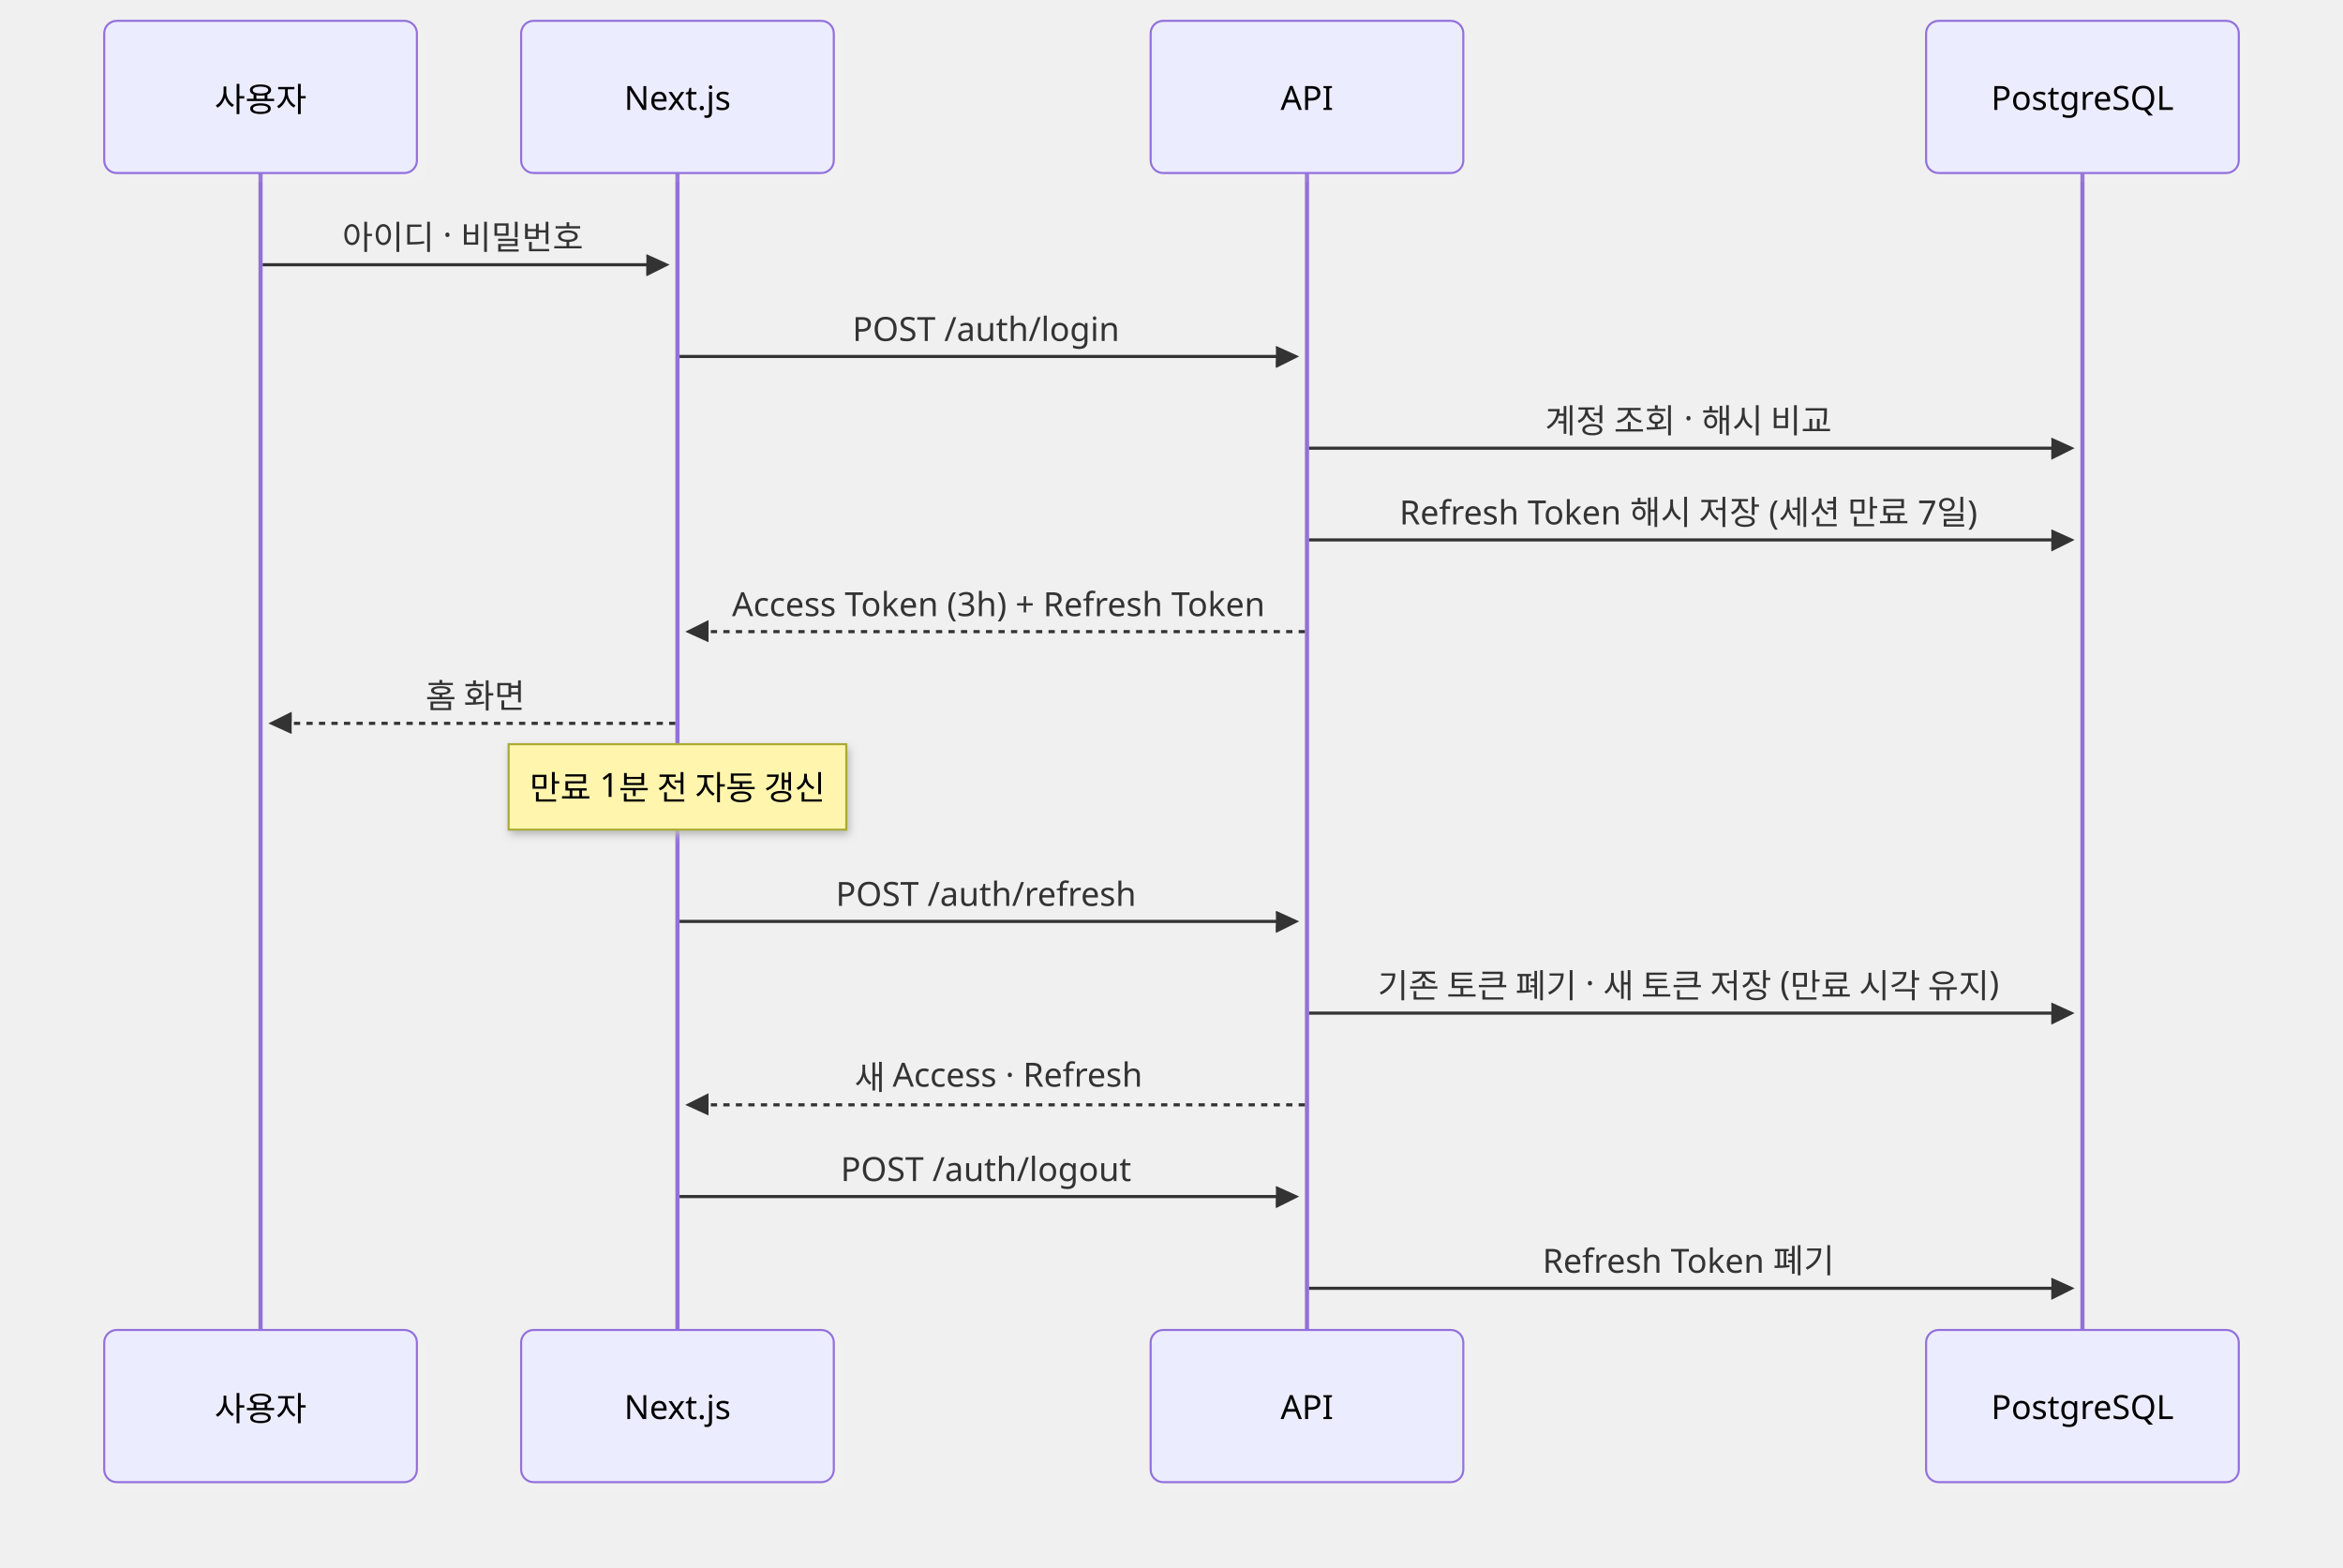
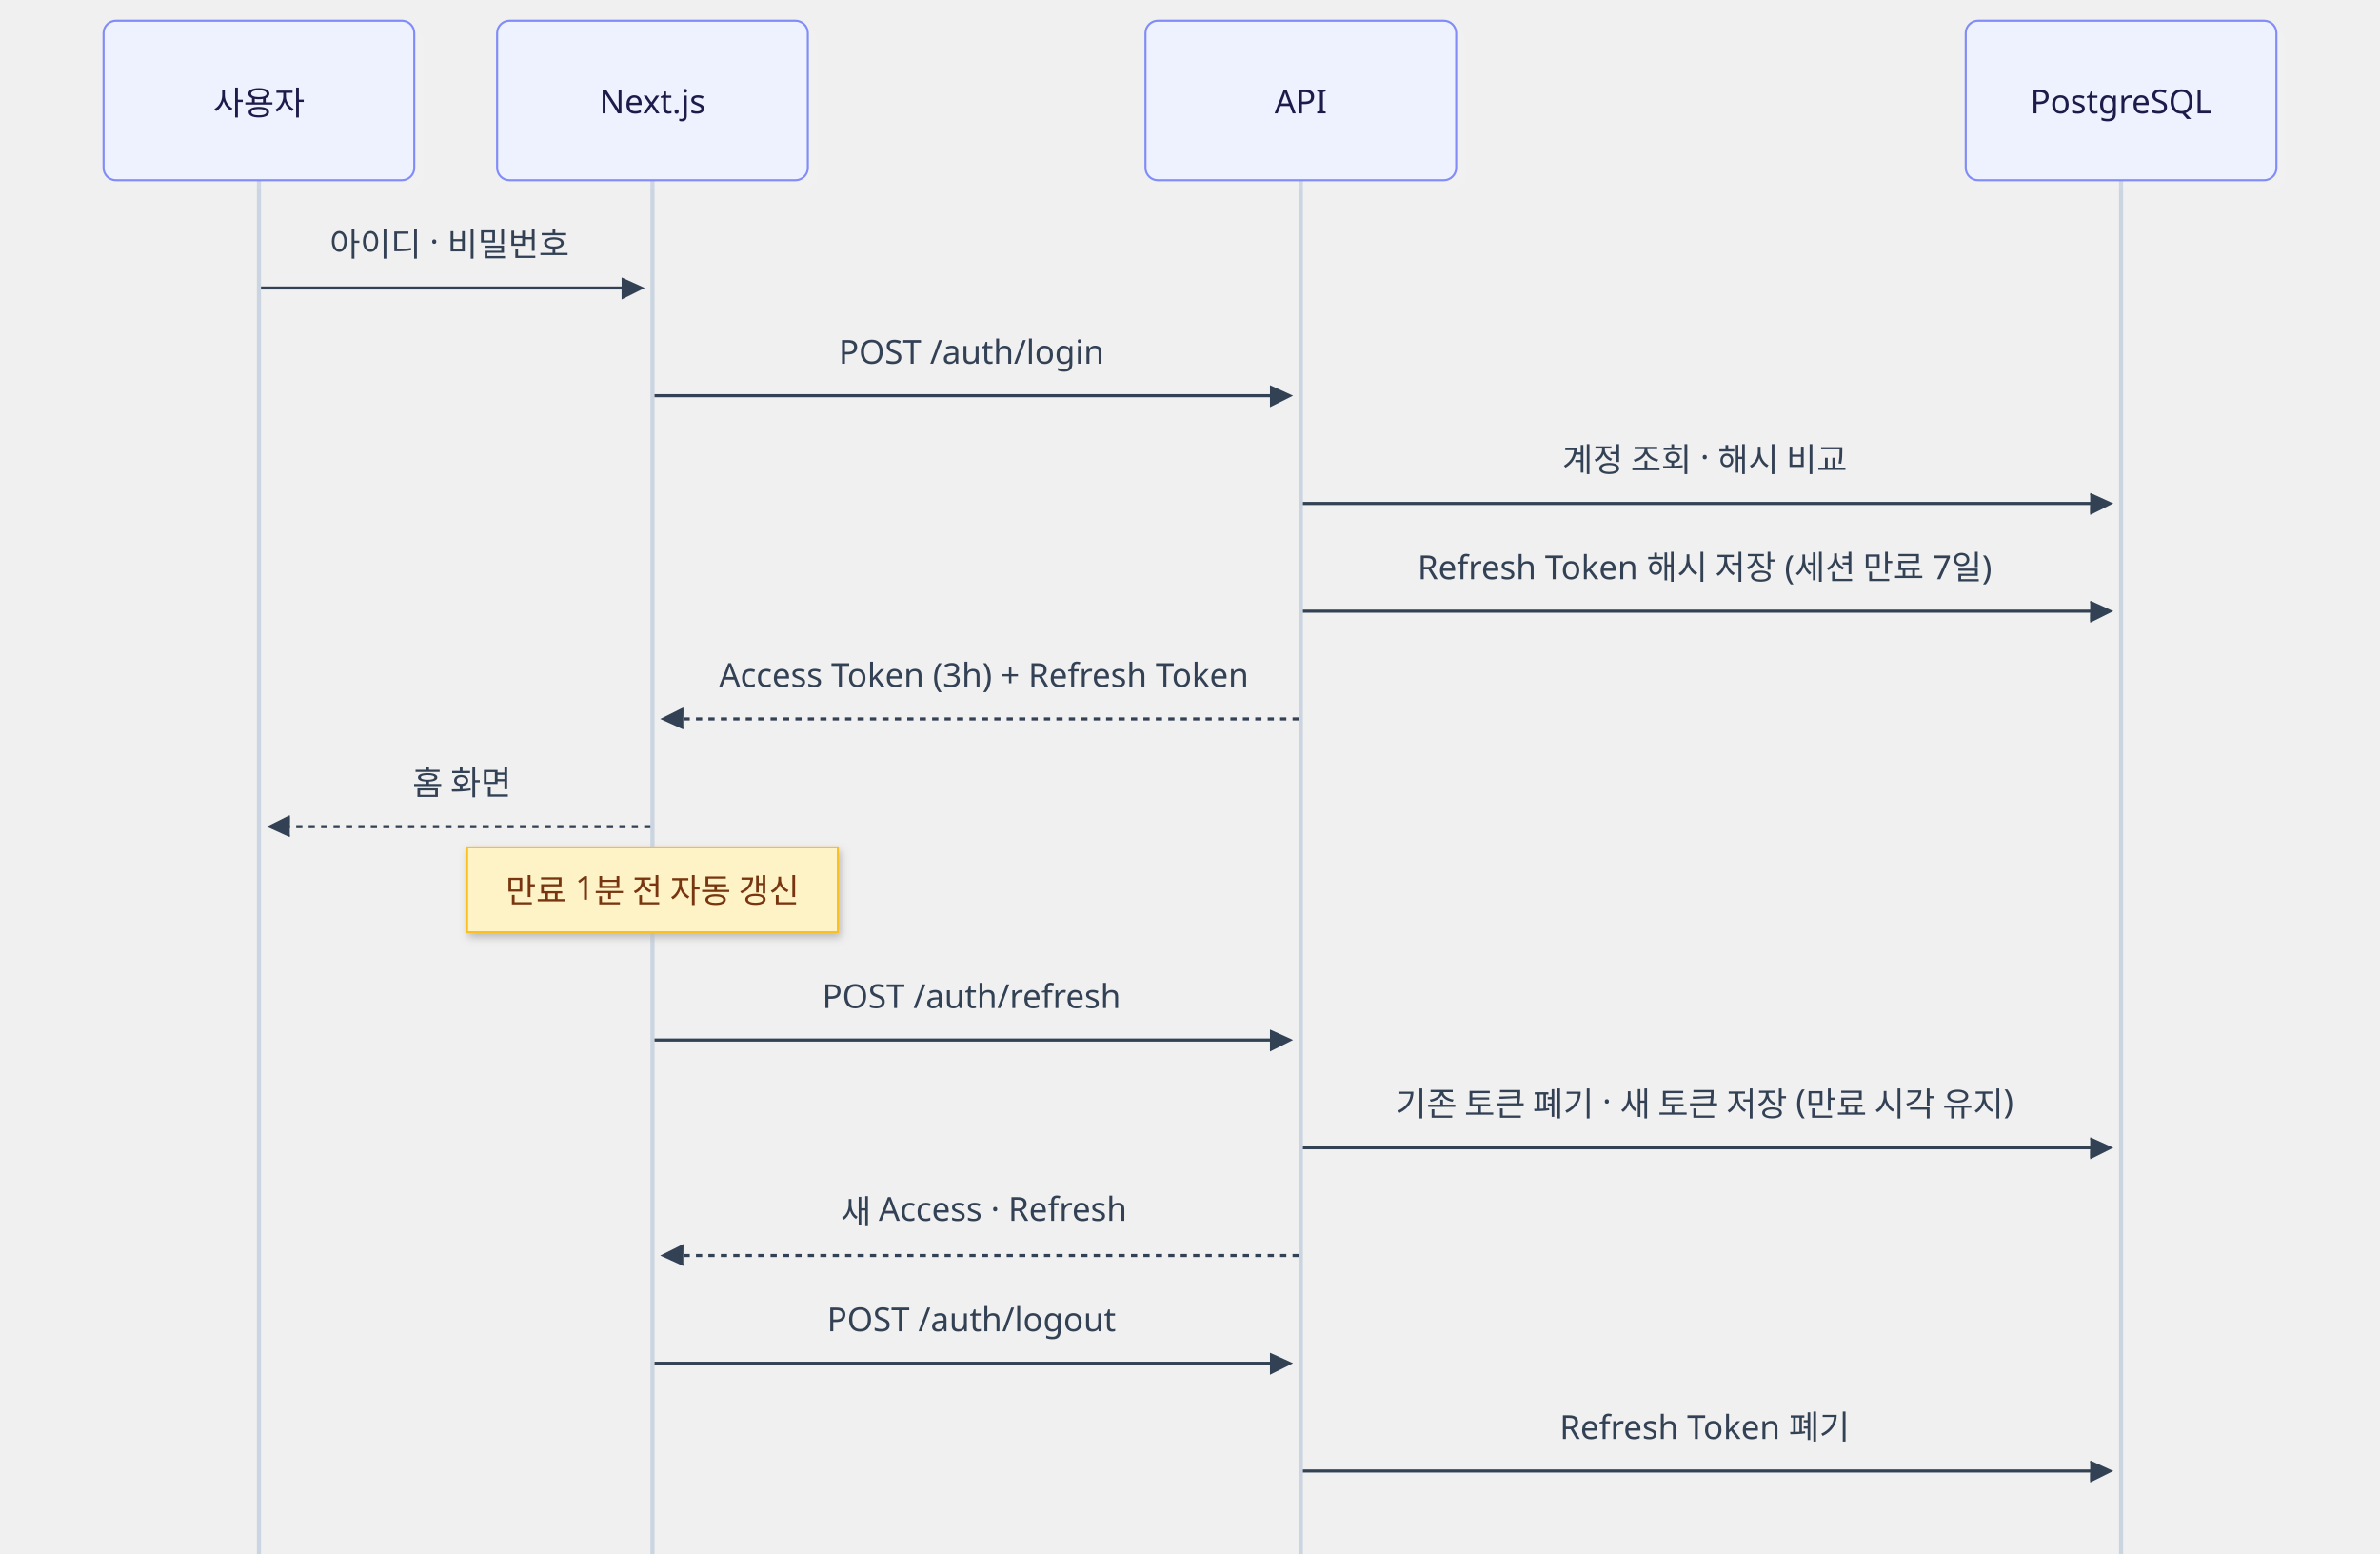
- <svg xmlns="http://www.w3.org/2000/svg" id="my-svg" width="100%" style="max-width: 1124px; background-color: white;" viewBox="-50 -10 1124 752" role="graphics-document document" aria-roledescription="sequence">
+ <svg xmlns="http://www.w3.org/2000/svg" id="my-svg" width="100%" style="max-width: 1149px; background-color: white;" viewBox="-50 -10 1149 750" role="graphics-document document" aria-roledescription="sequence">
  <g>
-     <rect x="874" y="628" fill="#eaeaea" stroke="#666" width="150" height="73" name="D" rx="6" ry="6" class="actor actor-bottom" data-look="neo" filter="url(#my-svg-drop-shadow)" />
-     <text x="949" y="664.5" dominant-baseline="central" alignment-baseline="central" class="actor actor-box" style="text-anchor: middle; font-size: 16px; font-weight: 400;">
-       <tspan x="949" dy="0">PostgreSQL</tspan>
-     </text>
-   </g>
-   <g>
-     <rect x="502" y="628" fill="#eaeaea" stroke="#666" width="150" height="73" name="A" rx="6" ry="6" class="actor actor-bottom" data-look="neo" filter="url(#my-svg-drop-shadow)" />
-     <text x="577" y="664.5" dominant-baseline="central" alignment-baseline="central" class="actor actor-box" style="text-anchor: middle; font-size: 16px; font-weight: 400;">
-       <tspan x="577" dy="0">API</tspan>
-     </text>
-   </g>
-   <g>
-     <rect x="200" y="628" fill="#eaeaea" stroke="#666" width="150" height="73" name="F" rx="6" ry="6" class="actor actor-bottom" data-look="neo" filter="url(#my-svg-drop-shadow)" />
-     <text x="275" y="664.5" dominant-baseline="central" alignment-baseline="central" class="actor actor-box" style="text-anchor: middle; font-size: 16px; font-weight: 400;">
-       <tspan x="275" dy="0">Next.js</tspan>
-     </text>
-   </g>
-   <g>
-     <rect x="0" y="628" fill="#eaeaea" stroke="#666" width="150" height="73" name="U" rx="6" ry="6" class="actor actor-bottom" data-look="neo" filter="url(#my-svg-drop-shadow)" />
-     <text x="75" y="664.5" dominant-baseline="central" alignment-baseline="central" class="actor actor-box" style="text-anchor: middle; font-size: 16px; font-weight: 400;">
-       <tspan x="75" dy="0">사용자</tspan>
-     </text>
-   </g>
-   <g>
-     <line id="actor3" x1="949" y1="73" x2="949" y2="628" class="actor-line 200" stroke-width="0.5px" stroke="#999" name="D" data-et="life-line" data-id="D" />
+     <line id="actor3" x1="974" y1="77" x2="974" y2="2000" class="actor-line 200" stroke-width="0.5px" stroke="#999" name="D" data-et="life-line" data-id="D" />
    <g id="root-3" data-look="neo" data-et="participant" data-type="participant" data-id="D">
-       <rect x="874" y="0" fill="#eaeaea" stroke="#666" width="150" height="73" name="D" rx="6" ry="6" class="actor actor-top" data-look="neo" filter="url(#my-svg-drop-shadow)" />
-       <text x="949" y="36.5" dominant-baseline="central" alignment-baseline="central" class="actor actor-box" style="text-anchor: middle; font-size: 16px; font-weight: 400;">
-         <tspan x="949" dy="0">PostgreSQL</tspan>
+       <rect x="899" y="0" fill="#eaeaea" stroke="#666" width="150" height="77" name="D" rx="6" ry="6" class="actor actor-top" data-look="neo" filter="url(#my-svg-drop-shadow)" />
+       <text x="974" y="38.5" dominant-baseline="central" alignment-baseline="central" class="actor actor-box" style="text-anchor: middle; font-size: 16px; font-weight: 400; font-family: Pretendard, &quot;Malgun Gothic&quot;, &quot;Apple SD Gothic Neo&quot;, &quot;Noto Sans KR&quot;, sans-serif;">
+         <tspan x="974" dy="0">PostgreSQL</tspan>
      </text>
    </g>
  </g>
  <g>
-     <line id="actor2" x1="577" y1="73" x2="577" y2="628" class="actor-line 200" stroke-width="0.5px" stroke="#999" name="A" data-et="life-line" data-id="A" />
+     <line id="actor2" x1="578" y1="77" x2="578" y2="2000" class="actor-line 200" stroke-width="0.5px" stroke="#999" name="A" data-et="life-line" data-id="A" />
    <g id="root-2" data-look="neo" data-et="participant" data-type="participant" data-id="A">
-       <rect x="502" y="0" fill="#eaeaea" stroke="#666" width="150" height="73" name="A" rx="6" ry="6" class="actor actor-top" data-look="neo" filter="url(#my-svg-drop-shadow)" />
-       <text x="577" y="36.5" dominant-baseline="central" alignment-baseline="central" class="actor actor-box" style="text-anchor: middle; font-size: 16px; font-weight: 400;">
-         <tspan x="577" dy="0">API</tspan>
+       <rect x="503" y="0" fill="#eaeaea" stroke="#666" width="150" height="77" name="A" rx="6" ry="6" class="actor actor-top" data-look="neo" filter="url(#my-svg-drop-shadow)" />
+       <text x="578" y="38.5" dominant-baseline="central" alignment-baseline="central" class="actor actor-box" style="text-anchor: middle; font-size: 16px; font-weight: 400; font-family: Pretendard, &quot;Malgun Gothic&quot;, &quot;Apple SD Gothic Neo&quot;, &quot;Noto Sans KR&quot;, sans-serif;">
+         <tspan x="578" dy="0">API</tspan>
      </text>
    </g>
  </g>
  <g>
-     <line id="actor1" x1="275" y1="73" x2="275" y2="628" class="actor-line 200" stroke-width="0.5px" stroke="#999" name="F" data-et="life-line" data-id="F" />
+     <line id="actor1" x1="265" y1="77" x2="265" y2="2000" class="actor-line 200" stroke-width="0.5px" stroke="#999" name="F" data-et="life-line" data-id="F" />
    <g id="root-1" data-look="neo" data-et="participant" data-type="participant" data-id="F">
-       <rect x="200" y="0" fill="#eaeaea" stroke="#666" width="150" height="73" name="F" rx="6" ry="6" class="actor actor-top" data-look="neo" filter="url(#my-svg-drop-shadow)" />
-       <text x="275" y="36.5" dominant-baseline="central" alignment-baseline="central" class="actor actor-box" style="text-anchor: middle; font-size: 16px; font-weight: 400;">
-         <tspan x="275" dy="0">Next.js</tspan>
+       <rect x="190" y="0" fill="#eaeaea" stroke="#666" width="150" height="77" name="F" rx="6" ry="6" class="actor actor-top" data-look="neo" filter="url(#my-svg-drop-shadow)" />
+       <text x="265" y="38.5" dominant-baseline="central" alignment-baseline="central" class="actor actor-box" style="text-anchor: middle; font-size: 16px; font-weight: 400; font-family: Pretendard, &quot;Malgun Gothic&quot;, &quot;Apple SD Gothic Neo&quot;, &quot;Noto Sans KR&quot;, sans-serif;">
+         <tspan x="265" dy="0">Next.js</tspan>
      </text>
    </g>
  </g>
  <g>
-     <line id="actor0" x1="75" y1="73" x2="75" y2="628" class="actor-line 200" stroke-width="0.5px" stroke="#999" name="U" data-et="life-line" data-id="U" />
+     <line id="actor0" x1="75" y1="77" x2="75" y2="2000" class="actor-line 200" stroke-width="0.5px" stroke="#999" name="U" data-et="life-line" data-id="U" />
    <g id="root-0" data-look="neo" data-et="participant" data-type="participant" data-id="U">
-       <rect x="0" y="0" fill="#eaeaea" stroke="#666" width="150" height="73" name="U" rx="6" ry="6" class="actor actor-top" data-look="neo" filter="url(#my-svg-drop-shadow)" />
-       <text x="75" y="36.5" dominant-baseline="central" alignment-baseline="central" class="actor actor-box" style="text-anchor: middle; font-size: 16px; font-weight: 400;">
+       <rect x="0" y="0" fill="#eaeaea" stroke="#666" width="150" height="77" name="U" rx="6" ry="6" class="actor actor-top" data-look="neo" filter="url(#my-svg-drop-shadow)" />
+       <text x="75" y="38.5" dominant-baseline="central" alignment-baseline="central" class="actor actor-box" style="text-anchor: middle; font-size: 16px; font-weight: 400; font-family: Pretendard, &quot;Malgun Gothic&quot;, &quot;Apple SD Gothic Neo&quot;, &quot;Noto Sans KR&quot;, sans-serif;">
        <tspan x="75" dy="0">사용자</tspan>
      </text>
    </g>
  </g>
-   <style>#my-svg{font-family:Pretendard,Malgun Gothic,Apple SD Gothic Neo,sans-serif;font-size:16px;fill:#333;}@keyframes edge-animation-frame{from{stroke-dashoffset:0;}}@keyframes dash{to{stroke-dashoffset:0;}}#my-svg .edge-animation-slow{stroke-dasharray:9,5!important;stroke-dashoffset:900;animation:dash 50s linear infinite;stroke-linecap:round;}#my-svg .edge-animation-fast{stroke-dasharray:9,5!important;stroke-dashoffset:900;animation:dash 20s linear infinite;stroke-linecap:round;}#my-svg .error-icon{fill:#552222;}#my-svg .error-text{fill:#552222;stroke:#552222;}#my-svg .edge-thickness-normal{stroke-width:1px;}#my-svg .edge-thickness-thick{stroke-width:3.5px;}#my-svg .edge-pattern-solid{stroke-dasharray:0;}#my-svg .edge-thickness-invisible{stroke-width:0;fill:none;}#my-svg .edge-pattern-dashed{stroke-dasharray:3;}#my-svg .edge-pattern-dotted{stroke-dasharray:2;}#my-svg .marker{fill:#333333;stroke:#333333;}#my-svg .marker.cross{stroke:#333333;}#my-svg svg{font-family:Pretendard,Malgun Gothic,Apple SD Gothic Neo,sans-serif;font-size:16px;}#my-svg p{margin:0;}#my-svg .actor{stroke:#9370DB;fill:#ECECFF;stroke-width:1;}#my-svg rect.actor.outer-path[data-look="neo"]{filter:drop-shadow(1px 2px 2px rgba(185, 185, 185, 1));}#my-svg rect.note[data-look="neo"]{stroke:#aaaa33;fill:#fff5ad;filter:drop-shadow(1px 2px 2px rgba(185, 185, 185, 1));}#my-svg text.actor&gt;tspan{fill:black;stroke:none;}#my-svg .actor-line{stroke:#9370DB;}#my-svg .innerArc{stroke-width:1.5;stroke-dasharray:none;}#my-svg .messageLine0{stroke-width:1.5;stroke-dasharray:none;stroke:#333;}#my-svg .messageLine1{stroke-width:1.5;stroke-dasharray:2,2;stroke:#333;}#my-svg [id$="-arrowhead"] path{fill:#333;stroke:#333;}#my-svg .sequenceNumber{fill:white;}#my-svg [id$="-sequencenumber"]{fill:#333;}#my-svg [id$="-crosshead"] path{fill:#333;stroke:#333;}#my-svg .messageText{fill:#333;stroke:none;}#my-svg .labelBox{stroke:#9370DB;fill:#ECECFF;filter:drop-shadow(1px 2px 2px rgba(185, 185, 185, 1));}#my-svg .labelText,#my-svg .labelText&gt;tspan{fill:black;stroke:none;}#my-svg .loopText,#my-svg .loopText&gt;tspan{fill:black;stroke:none;}#my-svg .sectionTitle,#my-svg .sectionTitle&gt;tspan{fill:black;stroke:none;}#my-svg .loopLine{stroke-width:2px;stroke-dasharray:2,2;stroke:#9370DB;fill:#9370DB;}#my-svg .note{stroke:#aaaa33;fill:#fff5ad;}#my-svg .noteText,#my-svg .noteText&gt;tspan{fill:black;stroke:none;}#my-svg .activation0{fill:#f4f4f4;stroke:#666;}#my-svg .activation1{fill:#f4f4f4;stroke:#666;}#my-svg .activation2{fill:#f4f4f4;stroke:#666;}#my-svg .actorPopupMenu{position:absolute;}#my-svg .actorPopupMenuPanel{position:absolute;fill:#ECECFF;box-shadow:0px 8px 16px 0px rgba(0,0,0,0.2);filter:drop-shadow(3px 5px 2px rgb(0 0 0 / 0.4));}#my-svg .actor-man circle,#my-svg line{fill:#ECECFF;stroke-width:2px;}#my-svg g rect.rect{filter:drop-shadow(1px 2px 2px rgba(185, 185, 185, 1));stroke:#9370DB;}#my-svg .node .neo-node{stroke:#9370DB;}#my-svg [data-look="neo"].node rect,#my-svg [data-look="neo"].cluster rect,#my-svg [data-look="neo"].node polygon{stroke:#9370DB;filter:drop-shadow(1px 2px 2px rgba(185, 185, 185, 1));}#my-svg [data-look="neo"].swimlane.cluster rect{filter:none;}#my-svg [data-look="neo"].node path{stroke:#9370DB;stroke-width:1px;}#my-svg [data-look="neo"].node .outer-path{filter:drop-shadow(1px 2px 2px rgba(185, 185, 185, 1));}#my-svg [data-look="neo"].node .neo-line path{stroke:#9370DB;filter:none;}#my-svg [data-look="neo"].node circle{stroke:#9370DB;filter:drop-shadow(1px 2px 2px rgba(185, 185, 185, 1));}#my-svg [data-look="neo"].node circle .state-start{fill:#000000;}#my-svg [data-look="neo"].icon-shape .icon{fill:#9370DB;filter:drop-shadow(1px 2px 2px rgba(185, 185, 185, 1));}#my-svg [data-look="neo"].icon-shape .icon-neo path{stroke:#9370DB;filter:drop-shadow(1px 2px 2px rgba(185, 185, 185, 1));}#my-svg :root{--mermaid-font-family:"trebuchet ms",verdana,arial,sans-serif;}</style>
+   <style>#my-svg{font-family:Pretendard,Malgun Gothic,Apple SD Gothic Neo,Noto Sans KR,sans-serif;font-size:14px;fill:#1e293b;}@keyframes edge-animation-frame{from{stroke-dashoffset:0;}}@keyframes dash{to{stroke-dashoffset:0;}}#my-svg .edge-animation-slow{stroke-dasharray:9,5!important;stroke-dashoffset:900;animation:dash 50s linear infinite;stroke-linecap:round;}#my-svg .edge-animation-fast{stroke-dasharray:9,5!important;stroke-dashoffset:900;animation:dash 20s linear infinite;stroke-linecap:round;}#my-svg .error-icon{fill:#f8fafc;}#my-svg .error-text{fill:#070503;stroke:#070503;}#my-svg .edge-thickness-normal{stroke-width:1px;}#my-svg .edge-thickness-thick{stroke-width:3.5px;}#my-svg .edge-pattern-solid{stroke-dasharray:0;}#my-svg .edge-thickness-invisible{stroke-width:0;fill:none;}#my-svg .edge-pattern-dashed{stroke-dasharray:3;}#my-svg .edge-pattern-dotted{stroke-dasharray:2;}#my-svg .marker{fill:#64748b;stroke:#64748b;}#my-svg .marker.cross{stroke:#64748b;}#my-svg svg{font-family:Pretendard,Malgun Gothic,Apple SD Gothic Neo,Noto Sans KR,sans-serif;font-size:14px;}#my-svg p{margin:0;}#my-svg .actor{stroke:#818cf8;fill:#eef2ff;stroke-width:1;}#my-svg rect.actor.outer-path[data-look="neo"]{filter:drop-shadow( 1px 2px 2px rgba(185,185,185,1));}#my-svg rect.note[data-look="neo"]{stroke:#fbbf24;fill:#fef3c7;filter:drop-shadow( 1px 2px 2px rgba(185,185,185,1));}#my-svg text.actor&gt;tspan{fill:#1e1b4b;stroke:none;}#my-svg .actor-line{stroke:#cbd5e1;}#my-svg .innerArc{stroke-width:1.5;stroke-dasharray:none;}#my-svg .messageLine0{stroke-width:1.5;stroke-dasharray:none;stroke:#334155;}#my-svg .messageLine1{stroke-width:1.5;stroke-dasharray:2,2;stroke:#334155;}#my-svg [id$="-arrowhead"] path{fill:#334155;stroke:#334155;}#my-svg .sequenceNumber{fill:#9b8b74;}#my-svg [id$="-sequencenumber"]{fill:#334155;}#my-svg [id$="-crosshead"] path{fill:#334155;stroke:#334155;}#my-svg .messageText{fill:#334155;stroke:none;}#my-svg .labelBox{stroke:#cbd5e1;fill:#f1f5f9;filter:drop-shadow( 1px 2px 2px rgba(185,185,185,1));}#my-svg .labelText,#my-svg .labelText&gt;tspan{fill:#1e1b4b;stroke:none;}#my-svg .loopText,#my-svg .loopText&gt;tspan{fill:#1e1b4b;stroke:none;}#my-svg .sectionTitle,#my-svg .sectionTitle&gt;tspan{fill:#1e1b4b;stroke:none;}#my-svg .loopLine{stroke-width:2px;stroke-dasharray:2,2;stroke:#cbd5e1;fill:#cbd5e1;}#my-svg .note{stroke:#fbbf24;fill:#fef3c7;}#my-svg .noteText,#my-svg .noteText&gt;tspan{fill:#78350f;stroke:none;}#my-svg .activation0{fill:#e0e7ff;stroke:#818cf8;}#my-svg .activation1{fill:#e0e7ff;stroke:#818cf8;}#my-svg .activation2{fill:#e0e7ff;stroke:#818cf8;}#my-svg .actorPopupMenu{position:absolute;}#my-svg .actorPopupMenuPanel{position:absolute;fill:#eef2ff;box-shadow:0px 8px 16px 0px rgba(0,0,0,0.2);filter:drop-shadow(3px 5px 2px rgb(0 0 0 / 0.4));}#my-svg .actor-man circle,#my-svg line{fill:#eef2ff;stroke-width:2px;}#my-svg g rect.rect{filter:drop-shadow( 1px 2px 2px rgba(185,185,185,1));stroke:#818cf8;}#my-svg .node .neo-node{stroke:#818cf8;}#my-svg [data-look="neo"].node rect,#my-svg [data-look="neo"].cluster rect,#my-svg [data-look="neo"].node polygon{stroke:#818cf8;filter:drop-shadow( 1px 2px 2px rgba(185,185,185,1));}#my-svg [data-look="neo"].swimlane.cluster rect{filter:none;}#my-svg [data-look="neo"].node path{stroke:#818cf8;stroke-width:1px;}#my-svg [data-look="neo"].node .outer-path{filter:drop-shadow( 1px 2px 2px rgba(185,185,185,1));}#my-svg [data-look="neo"].node .neo-line path{stroke:#818cf8;filter:none;}#my-svg [data-look="neo"].node circle{stroke:#818cf8;filter:drop-shadow( 1px 2px 2px rgba(185,185,185,1));}#my-svg [data-look="neo"].node circle .state-start{fill:#000000;}#my-svg [data-look="neo"].icon-shape .icon{fill:#818cf8;filter:drop-shadow( 1px 2px 2px rgba(185,185,185,1));}#my-svg [data-look="neo"].icon-shape .icon-neo path{stroke:#818cf8;filter:drop-shadow( 1px 2px 2px rgba(185,185,185,1));}#my-svg :root{--mermaid-font-family:Pretendard,Malgun Gothic,Apple SD Gothic Neo,Noto Sans KR,sans-serif;}</style>
  <g />
  <defs>
    <symbol id="my-svg-computer" width="24" height="24">
      <path transform="scale(.5)" d="M2 2v13h20v-13h-20zm18 11h-16v-9h16v9zm-10.228 6l.466-1h3.524l.467 1h-4.457zm14.228 3h-24l2-6h2.104l-1.33 4h18.45l-1.297-4h2.073l2 6zm-5-10h-14v-7h14v7z" />
    </symbol>
  </defs>
  <defs>
    <symbol id="my-svg-database" fill-rule="evenodd" clip-rule="evenodd">
      <path transform="scale(.5)" d="M12.258.001l.256.004.255.005.253.008.251.01.249.012.247.015.246.016.242.019.241.02.239.023.236.024.233.027.231.028.229.031.225.032.223.034.22.036.217.038.214.04.211.041.208.043.205.045.201.046.198.048.194.05.191.051.187.053.183.054.18.056.175.057.172.059.168.06.163.061.16.063.155.064.15.066.074.033.073.033.071.034.07.034.069.035.068.035.067.035.066.035.064.036.064.036.062.036.06.036.06.037.058.037.058.037.055.038.055.038.053.038.052.038.051.039.05.039.048.039.047.039.045.04.044.04.043.04.041.04.04.041.039.041.037.041.036.041.034.041.033.042.032.042.03.042.029.042.027.042.026.043.024.043.023.043.021.043.02.043.018.044.017.043.015.044.013.044.012.044.011.045.009.044.007.045.006.045.004.045.002.045.001.045v17l-.001.045-.002.045-.004.045-.006.045-.007.045-.009.044-.011.045-.012.044-.013.044-.015.044-.017.043-.018.044-.02.043-.021.043-.023.043-.024.043-.026.043-.027.042-.029.042-.03.042-.032.042-.033.042-.034.041-.036.041-.037.041-.039.041-.04.041-.041.04-.043.04-.044.04-.045.04-.047.039-.048.039-.05.039-.051.039-.052.038-.053.038-.055.038-.055.038-.058.037-.058.037-.06.037-.06.036-.062.036-.064.036-.064.036-.066.035-.067.035-.068.035-.069.035-.07.034-.071.034-.073.033-.074.033-.15.066-.155.064-.16.063-.163.061-.168.06-.172.059-.175.057-.18.056-.183.054-.187.053-.191.051-.194.05-.198.048-.201.046-.205.045-.208.043-.211.041-.214.04-.217.038-.22.036-.223.034-.225.032-.229.031-.231.028-.233.027-.236.024-.239.023-.241.02-.242.019-.246.016-.247.015-.249.012-.251.01-.253.008-.255.005-.256.004-.258.001-.258-.001-.256-.004-.255-.005-.253-.008-.251-.01-.249-.012-.247-.015-.245-.016-.243-.019-.241-.02-.238-.023-.236-.024-.234-.027-.231-.028-.228-.031-.226-.032-.223-.034-.22-.036-.217-.038-.214-.04-.211-.041-.208-.043-.204-.045-.201-.046-.198-.048-.195-.05-.19-.051-.187-.053-.184-.054-.179-.056-.176-.057-.172-.059-.167-.06-.164-.061-.159-.063-.155-.064-.151-.066-.074-.033-.072-.033-.072-.034-.07-.034-.069-.035-.068-.035-.067-.035-.066-.035-.064-.036-.063-.036-.062-.036-.061-.036-.06-.037-.058-.037-.057-.037-.056-.038-.055-.038-.053-.038-.052-.038-.051-.039-.049-.039-.049-.039-.046-.039-.046-.04-.044-.04-.043-.04-.041-.04-.04-.041-.039-.041-.037-.041-.036-.041-.034-.041-.033-.042-.032-.042-.03-.042-.029-.042-.027-.042-.026-.043-.024-.043-.023-.043-.021-.043-.02-.043-.018-.044-.017-.043-.015-.044-.013-.044-.012-.044-.011-.045-.009-.044-.007-.045-.006-.045-.004-.045-.002-.045-.001-.045v-17l.001-.045.002-.045.004-.045.006-.045.007-.045.009-.044.011-.045.012-.044.013-.044.015-.044.017-.043.018-.044.02-.043.021-.043.023-.043.024-.043.026-.043.027-.042.029-.042.03-.042.032-.042.033-.042.034-.041.036-.041.037-.041.039-.041.04-.041.041-.04.043-.04.044-.04.046-.04.046-.039.049-.039.049-.039.051-.039.052-.038.053-.038.055-.038.056-.038.057-.037.058-.037.06-.037.061-.036.062-.036.063-.036.064-.036.066-.035.067-.035.068-.035.069-.035.07-.034.072-.034.072-.033.074-.033.151-.066.155-.064.159-.063.164-.061.167-.06.172-.059.176-.057.179-.056.184-.054.187-.053.19-.051.195-.05.198-.048.201-.046.204-.045.208-.043.211-.041.214-.04.217-.038.22-.036.223-.034.226-.032.228-.031.231-.028.234-.027.236-.024.238-.023.241-.02.243-.019.245-.016.247-.015.249-.012.251-.01.253-.008.255-.005.256-.004.258-.001.258.001zm-9.258 20.499v.01l.001.021.003.021.004.022.005.021.006.022.007.022.009.023.01.022.011.023.012.023.013.023.015.023.016.024.017.023.018.024.019.024.021.024.022.025.023.024.024.025.052.049.056.05.061.051.066.051.07.051.075.051.079.052.084.052.088.052.092.052.097.052.102.051.105.052.11.052.114.051.119.051.123.051.127.05.131.05.135.05.139.048.144.049.147.047.152.047.155.047.16.045.163.045.167.043.171.043.176.041.178.041.183.039.187.039.19.037.194.035.197.035.202.033.204.031.209.03.212.029.216.027.219.025.222.024.226.021.23.02.233.018.236.016.24.015.243.012.246.01.249.008.253.005.256.004.259.001.26-.001.257-.004.254-.005.25-.008.247-.011.244-.012.241-.014.237-.016.233-.018.231-.021.226-.021.224-.024.22-.026.216-.027.212-.028.21-.031.205-.031.202-.034.198-.034.194-.036.191-.037.187-.039.183-.04.179-.04.175-.042.172-.043.168-.044.163-.045.16-.046.155-.046.152-.047.148-.048.143-.049.139-.049.136-.05.131-.05.126-.05.123-.051.118-.052.114-.051.11-.052.106-.052.101-.052.096-.052.092-.052.088-.053.083-.051.079-.052.074-.052.07-.051.065-.051.06-.051.056-.05.051-.05.023-.024.023-.025.021-.024.02-.024.019-.024.018-.024.017-.024.015-.023.014-.024.013-.023.012-.023.01-.023.01-.022.008-.022.006-.022.006-.022.004-.022.004-.021.001-.021.001-.021v-4.127l-.077.055-.08.053-.083.054-.085.053-.087.052-.09.052-.093.051-.095.05-.097.05-.1.049-.102.049-.105.048-.106.047-.109.047-.111.046-.114.045-.115.045-.118.044-.12.043-.122.042-.124.042-.126.041-.128.04-.13.04-.132.038-.134.038-.135.037-.138.037-.139.035-.142.035-.143.034-.144.033-.147.032-.148.031-.15.03-.151.03-.153.029-.154.027-.156.027-.158.026-.159.025-.161.024-.162.023-.163.022-.165.021-.166.02-.167.019-.169.018-.169.017-.171.016-.173.015-.173.014-.175.013-.175.012-.177.011-.178.01-.179.008-.179.008-.181.006-.182.005-.182.004-.184.003-.184.002h-.37l-.184-.002-.184-.003-.182-.004-.182-.005-.181-.006-.179-.008-.179-.008-.178-.01-.176-.011-.176-.012-.175-.013-.173-.014-.172-.015-.171-.016-.17-.017-.169-.018-.167-.019-.166-.02-.165-.021-.163-.022-.162-.023-.161-.024-.159-.025-.157-.026-.156-.027-.155-.027-.153-.029-.151-.03-.15-.03-.148-.031-.146-.032-.145-.033-.143-.034-.141-.035-.14-.035-.137-.037-.136-.037-.134-.038-.132-.038-.13-.04-.128-.04-.126-.041-.124-.042-.122-.042-.12-.044-.117-.043-.116-.045-.113-.045-.112-.046-.109-.047-.106-.047-.105-.048-.102-.049-.1-.049-.097-.05-.095-.05-.093-.052-.09-.051-.087-.052-.085-.053-.083-.054-.08-.054-.077-.054v4.127zm0-5.654v.011l.001.021.003.021.004.021.005.022.006.022.007.022.009.022.01.022.011.023.012.023.013.023.015.024.016.023.017.024.018.024.019.024.021.024.022.024.023.025.024.024.052.05.056.05.061.05.066.051.07.051.075.052.079.051.084.052.088.052.092.052.097.052.102.052.105.052.11.051.114.051.119.052.123.05.127.051.131.05.135.049.139.049.144.048.147.048.152.047.155.046.16.045.163.045.167.044.171.042.176.042.178.04.183.04.187.038.19.037.194.036.197.034.202.033.204.032.209.03.212.028.216.027.219.025.222.024.226.022.23.02.233.018.236.016.24.014.243.012.246.01.249.008.253.006.256.003.259.001.26-.001.257-.003.254-.006.25-.008.247-.01.244-.012.241-.015.237-.016.233-.018.231-.02.226-.022.224-.024.22-.025.216-.027.212-.029.21-.03.205-.032.202-.033.198-.035.194-.036.191-.037.187-.039.183-.039.179-.041.175-.042.172-.043.168-.044.163-.045.16-.045.155-.047.152-.047.148-.048.143-.048.139-.05.136-.049.131-.05.126-.051.123-.051.118-.051.114-.052.11-.052.106-.052.101-.052.096-.052.092-.052.088-.052.083-.052.079-.052.074-.051.07-.052.065-.051.06-.05.056-.051.051-.049.023-.025.023-.024.021-.025.02-.024.019-.024.018-.024.017-.024.015-.023.014-.023.013-.024.012-.022.01-.023.01-.023.008-.022.006-.022.006-.022.004-.021.004-.022.001-.021.001-.021v-4.139l-.077.054-.08.054-.083.054-.085.052-.087.053-.09.051-.093.051-.095.051-.097.05-.1.049-.102.049-.105.048-.106.047-.109.047-.111.046-.114.045-.115.044-.118.044-.12.044-.122.042-.124.042-.126.041-.128.04-.13.039-.132.039-.134.038-.135.037-.138.036-.139.036-.142.035-.143.033-.144.033-.147.033-.148.031-.15.03-.151.03-.153.028-.154.028-.156.027-.158.026-.159.025-.161.024-.162.023-.163.022-.165.021-.166.02-.167.019-.169.018-.169.017-.171.016-.173.015-.173.014-.175.013-.175.012-.177.011-.178.009-.179.009-.179.007-.181.007-.182.005-.182.004-.184.003-.184.002h-.37l-.184-.002-.184-.003-.182-.004-.182-.005-.181-.007-.179-.007-.179-.009-.178-.009-.176-.011-.176-.012-.175-.013-.173-.014-.172-.015-.171-.016-.17-.017-.169-.018-.167-.019-.166-.02-.165-.021-.163-.022-.162-.023-.161-.024-.159-.025-.157-.026-.156-.027-.155-.028-.153-.028-.151-.03-.15-.03-.148-.031-.146-.033-.145-.033-.143-.033-.141-.035-.14-.036-.137-.036-.136-.037-.134-.038-.132-.039-.13-.039-.128-.04-.126-.041-.124-.042-.122-.043-.12-.043-.117-.044-.116-.044-.113-.046-.112-.046-.109-.046-.106-.047-.105-.048-.102-.049-.1-.049-.097-.05-.095-.051-.093-.051-.09-.051-.087-.053-.085-.052-.083-.054-.08-.054-.077-.054v4.139zm0-5.666v.011l.001.02.003.022.004.021.005.022.006.021.007.022.009.023.01.022.011.023.012.023.013.023.015.023.016.024.017.024.018.023.019.024.021.025.022.024.023.024.024.025.052.05.056.05.061.05.066.051.07.051.075.052.079.051.084.052.088.052.092.052.097.052.102.052.105.051.11.052.114.051.119.051.123.051.127.05.131.05.135.05.139.049.144.048.147.048.152.047.155.046.16.045.163.045.167.043.171.043.176.042.178.04.183.04.187.038.19.037.194.036.197.034.202.033.204.032.209.03.212.028.216.027.219.025.222.024.226.021.23.02.233.018.236.017.24.014.243.012.246.01.249.008.253.006.256.003.259.001.26-.001.257-.003.254-.006.25-.008.247-.01.244-.013.241-.014.237-.016.233-.018.231-.02.226-.022.224-.024.22-.025.216-.027.212-.029.21-.03.205-.032.202-.033.198-.035.194-.036.191-.037.187-.039.183-.039.179-.041.175-.042.172-.043.168-.044.163-.045.16-.045.155-.047.152-.047.148-.048.143-.049.139-.049.136-.049.131-.051.126-.05.123-.051.118-.052.114-.051.11-.052.106-.052.101-.052.096-.052.092-.052.088-.052.083-.052.079-.052.074-.052.07-.051.065-.051.06-.051.056-.05.051-.049.023-.025.023-.025.021-.024.02-.024.019-.024.018-.024.017-.024.015-.023.014-.024.013-.023.012-.023.01-.022.01-.023.008-.022.006-.022.006-.022.004-.022.004-.021.001-.021.001-.021v-4.153l-.077.054-.08.054-.083.053-.085.053-.087.053-.09.051-.093.051-.095.051-.097.05-.1.049-.102.048-.105.048-.106.048-.109.046-.111.046-.114.046-.115.044-.118.044-.12.043-.122.043-.124.042-.126.041-.128.04-.13.039-.132.039-.134.038-.135.037-.138.036-.139.036-.142.034-.143.034-.144.033-.147.032-.148.032-.15.03-.151.03-.153.028-.154.028-.156.027-.158.026-.159.024-.161.024-.162.023-.163.023-.165.021-.166.02-.167.019-.169.018-.169.017-.171.016-.173.015-.173.014-.175.013-.175.012-.177.01-.178.01-.179.009-.179.007-.181.006-.182.006-.182.004-.184.003-.184.001-.185.001-.185-.001-.184-.001-.184-.003-.182-.004-.182-.006-.181-.006-.179-.007-.179-.009-.178-.01-.176-.01-.176-.012-.175-.013-.173-.014-.172-.015-.171-.016-.17-.017-.169-.018-.167-.019-.166-.02-.165-.021-.163-.023-.162-.023-.161-.024-.159-.024-.157-.026-.156-.027-.155-.028-.153-.028-.151-.03-.15-.03-.148-.032-.146-.032-.145-.033-.143-.034-.141-.034-.14-.036-.137-.036-.136-.037-.134-.038-.132-.039-.13-.039-.128-.041-.126-.041-.124-.041-.122-.043-.12-.043-.117-.044-.116-.044-.113-.046-.112-.046-.109-.046-.106-.048-.105-.048-.102-.048-.1-.05-.097-.049-.095-.051-.093-.051-.09-.052-.087-.052-.085-.053-.083-.053-.08-.054-.077-.054v4.153zm8.74-8.179l-.257.004-.254.005-.25.008-.247.011-.244.012-.241.014-.237.016-.233.018-.231.021-.226.022-.224.023-.22.026-.216.027-.212.028-.21.031-.205.032-.202.033-.198.034-.194.036-.191.038-.187.038-.183.04-.179.041-.175.042-.172.043-.168.043-.163.045-.16.046-.155.046-.152.048-.148.048-.143.048-.139.049-.136.05-.131.05-.126.051-.123.051-.118.051-.114.052-.11.052-.106.052-.101.052-.096.052-.092.052-.088.052-.083.052-.079.052-.074.051-.07.052-.065.051-.06.05-.056.05-.051.05-.023.025-.023.024-.021.024-.02.025-.019.024-.018.024-.017.023-.015.024-.014.023-.013.023-.012.023-.01.023-.01.022-.008.022-.006.023-.006.021-.004.022-.004.021-.001.021-.001.021.001.021.001.021.004.021.004.022.006.021.006.023.008.022.01.022.01.023.012.023.013.023.014.023.015.024.017.023.018.024.019.024.02.025.021.024.023.024.023.025.051.05.056.05.06.05.065.051.07.052.074.051.079.052.083.052.088.052.092.052.096.052.101.052.106.052.11.052.114.052.118.051.123.051.126.051.131.05.136.05.139.049.143.048.148.048.152.048.155.046.16.046.163.045.168.043.172.043.175.042.179.041.183.04.187.038.191.038.194.036.198.034.202.033.205.032.21.031.212.028.216.027.22.026.224.023.226.022.231.021.233.018.237.016.241.014.244.012.247.011.25.008.254.005.257.004.26.001.26-.001.257-.004.254-.005.25-.008.247-.011.244-.012.241-.014.237-.016.233-.018.231-.021.226-.022.224-.023.22-.026.216-.027.212-.028.21-.031.205-.032.202-.033.198-.034.194-.036.191-.038.187-.038.183-.04.179-.041.175-.042.172-.043.168-.043.163-.045.16-.046.155-.046.152-.048.148-.048.143-.048.139-.049.136-.05.131-.05.126-.051.123-.051.118-.051.114-.052.11-.052.106-.052.101-.052.096-.052.092-.052.088-.052.083-.052.079-.052.074-.051.07-.052.065-.051.06-.05.056-.05.051-.05.023-.025.023-.024.021-.024.02-.025.019-.024.018-.024.017-.023.015-.024.014-.023.013-.023.012-.023.01-.023.01-.022.008-.022.006-.023.006-.021.004-.022.004-.021.001-.021.001-.021-.001-.021-.001-.021-.004-.021-.004-.022-.006-.021-.006-.023-.008-.022-.01-.022-.01-.023-.012-.023-.013-.023-.014-.023-.015-.024-.017-.023-.018-.024-.019-.024-.02-.025-.021-.024-.023-.024-.023-.025-.051-.05-.056-.05-.06-.05-.065-.051-.07-.052-.074-.051-.079-.052-.083-.052-.088-.052-.092-.052-.096-.052-.101-.052-.106-.052-.11-.052-.114-.052-.118-.051-.123-.051-.126-.051-.131-.05-.136-.05-.139-.049-.143-.048-.148-.048-.152-.048-.155-.046-.16-.046-.163-.045-.168-.043-.172-.043-.175-.042-.179-.041-.183-.04-.187-.038-.191-.038-.194-.036-.198-.034-.202-.033-.205-.032-.21-.031-.212-.028-.216-.027-.22-.026-.224-.023-.226-.022-.231-.021-.233-.018-.237-.016-.241-.014-.244-.012-.247-.011-.25-.008-.254-.005-.257-.004-.26-.001-.26.001z" />
    </symbol>
  </defs>
  <defs>
    <symbol id="my-svg-clock" width="24" height="24">
      <path transform="scale(.5)" d="M12 2c5.514 0 10 4.486 10 10s-4.486 10-10 10-10-4.486-10-10 4.486-10 10-10zm0-2c-6.627 0-12 5.373-12 12s5.373 12 12 12 12-5.373 12-12-5.373-12-12-12zm5.848 12.459c.202.038.202.333.001.372-1.907.361-6.045 1.111-6.547 1.111-.719 0-1.301-.582-1.301-1.301 0-.512.77-5.447 1.125-7.445.034-.192.312-.181.343.014l.985 6.238 5.394 1.011z" />
    </symbol>
  </defs>
  <defs>
    <marker id="my-svg-arrowhead" refX="7.9" refY="5" markerUnits="userSpaceOnUse" markerWidth="12" markerHeight="12" orient="auto-start-reverse">
      <path d="M -1 0 L 10 5 L 0 10 z" />
    </marker>
  </defs>
  <defs>
    <marker id="my-svg-crosshead" markerWidth="15" markerHeight="8" orient="auto" refX="4" refY="4.5">
      <path fill="none" stroke="#000000" stroke-width="1pt" d="M 1,2 L 6,7 M 6,2 L 1,7" style="stroke-dasharray: 0, 0;" />
    </marker>
  </defs>
  <defs>
    <marker id="my-svg-filled-head" refX="15.5" refY="7" markerWidth="20" markerHeight="28" orient="auto">
      <path d="M 18,7 L9,13 L14,7 L9,1 Z" />
    </marker>
  </defs>
  <defs>
    <marker id="my-svg-sequencenumber" refX="15" refY="15" markerWidth="60" markerHeight="40" orient="auto">
      <circle cx="15" cy="15" r="6" />
    </marker>
  </defs>
  <defs>
    <marker id="my-svg-solidTopArrowHead" refX="7.9" refY="7.25" markerUnits="userSpaceOnUse" markerWidth="12" markerHeight="12" orient="auto-start-reverse">
      <path d="M 0 0 L 10 8 L 0 8 z" />
    </marker>
  </defs>
  <defs>
    <marker id="my-svg-solidBottomArrowHead" refX="7.9" refY="0.75" markerUnits="userSpaceOnUse" markerWidth="12" markerHeight="12" orient="auto-start-reverse">
      <path d="M 0 0 L 10 0 L 0 8 z" />
    </marker>
  </defs>
  <defs>
    <marker id="my-svg-stickTopArrowHead" refX="7.5" refY="7" markerUnits="userSpaceOnUse" markerWidth="12" markerHeight="12" orient="auto-start-reverse">
      <path d="M 0 0 L 7 7" stroke="black" stroke-width="1.5" fill="none" />
    </marker>
  </defs>
  <defs>
    <marker id="my-svg-stickBottomArrowHead" refX="7.5" refY="0" markerUnits="userSpaceOnUse" markerWidth="12" markerHeight="12" orient="auto-start-reverse">
      <path d="M 0 7 L 7 0" stroke="black" stroke-width="1.5" fill="none" />
    </marker>
  </defs>
  <defs>
    <filter id="my-svg-drop-shadow" height="130%" width="130%">
      <feDropShadow dx="4" dy="4" stdDeviation="0" flood-opacity="0.06" flood-color="#FFFFFF" />
    </filter>
  </defs>
  <g data-et="note" data-id="i6">
-     <rect x="194" y="347" fill="#EDF2AE" stroke="#666" width="162" height="41" class="note" data-look="neo" />
-     <text x="275" y="352" text-anchor="middle" dominant-baseline="middle" alignment-baseline="middle" class="noteText" dy="1em" style="font-size: 16px; font-weight: 400;">
-       <tspan x="275">만료 1분 전 자동 갱신</tspan>
+     <rect x="175.5" y="399" fill="#EDF2AE" stroke="#666" width="179" height="41" class="note" data-look="neo" />
+     <text x="265" y="404" text-anchor="middle" dominant-baseline="middle" alignment-baseline="middle" class="noteText" dy="1em" style="font-family: Pretendard, &quot;Malgun Gothic&quot;, &quot;Apple SD Gothic Neo&quot;, &quot;Noto Sans KR&quot;, sans-serif; font-size: 16px; font-weight: 400;">
+       <tspan x="265">만료 1분 전 자동 갱신</tspan>
    </text>
  </g>
-   <text x="172" y="88" text-anchor="middle" dominant-baseline="middle" alignment-baseline="middle" class="messageText" dy="1em" style="font-size: 16px; font-weight: 400;">아이디 · 비밀번호</text>
-   <line x1="76" y1="117" x2="268" y2="117" class="messageLine0" data-et="message" data-id="i0" data-from="U" data-to="F" stroke-width="2" stroke="none" marker-end="url(#my-svg-arrowhead)" style="fill: none;" />
-   <text x="423" y="132" text-anchor="middle" dominant-baseline="middle" alignment-baseline="middle" class="messageText" dy="1em" style="font-size: 16px; font-weight: 400;">POST /auth/login</text>
-   <line x1="276" y1="161" x2="570" y2="161" class="messageLine0" data-et="message" data-id="i1" data-from="F" data-to="A" stroke-width="2" stroke="none" marker-end="url(#my-svg-arrowhead)" style="fill: none;" />
-   <text x="760" y="176" text-anchor="middle" dominant-baseline="middle" alignment-baseline="middle" class="messageText" dy="1em" style="font-size: 16px; font-weight: 400;">계정 조회 · 해시 비교</text>
-   <line x1="578" y1="205" x2="942" y2="205" class="messageLine0" data-et="message" data-id="i2" data-from="A" data-to="D" stroke-width="2" stroke="none" marker-end="url(#my-svg-arrowhead)" style="fill: none;" />
-   <text x="760" y="220" text-anchor="middle" dominant-baseline="middle" alignment-baseline="middle" class="messageText" dy="1em" style="font-size: 16px; font-weight: 400;">Refresh Token 해시 저장 (세션 만료 7일)</text>
-   <line x1="578" y1="249" x2="942" y2="249" class="messageLine0" data-et="message" data-id="i3" data-from="A" data-to="D" stroke-width="2" stroke="none" marker-end="url(#my-svg-arrowhead)" style="fill: none;" />
-   <text x="429" y="264" text-anchor="middle" dominant-baseline="middle" alignment-baseline="middle" class="messageText" dy="1em" style="font-size: 16px; font-weight: 400;">Access Token (3h) + Refresh Token</text>
-   <line x1="576" y1="293" x2="282" y2="293" class="messageLine1" data-et="message" data-id="i4" data-from="A" data-to="F" stroke-width="2" stroke="none" marker-end="url(#my-svg-arrowhead)" style="stroke-dasharray: 3, 3; fill: none;" />
-   <text x="178" y="308" text-anchor="middle" dominant-baseline="middle" alignment-baseline="middle" class="messageText" dy="1em" style="font-size: 16px; font-weight: 400;">홈 화면</text>
-   <line x1="274" y1="337" x2="82" y2="337" class="messageLine1" data-et="message" data-id="i5" data-from="F" data-to="U" stroke-width="2" stroke="none" marker-end="url(#my-svg-arrowhead)" style="stroke-dasharray: 3, 3; fill: none;" />
-   <text x="423" y="403" text-anchor="middle" dominant-baseline="middle" alignment-baseline="middle" class="messageText" dy="1em" style="font-size: 16px; font-weight: 400;">POST /auth/refresh</text>
-   <line x1="276" y1="432" x2="570" y2="432" class="messageLine0" data-et="message" data-id="i7" data-from="F" data-to="A" stroke-width="2" stroke="none" marker-end="url(#my-svg-arrowhead)" style="fill: none;" />
-   <text x="760" y="447" text-anchor="middle" dominant-baseline="middle" alignment-baseline="middle" class="messageText" dy="1em" style="font-size: 16px; font-weight: 400;">기존 토큰 폐기 · 새 토큰 저장 (만료 시각 유지)</text>
-   <line x1="578" y1="476" x2="942" y2="476" class="messageLine0" data-et="message" data-id="i8" data-from="A" data-to="D" stroke-width="2" stroke="none" marker-end="url(#my-svg-arrowhead)" style="fill: none;" />
-   <text x="429" y="491" text-anchor="middle" dominant-baseline="middle" alignment-baseline="middle" class="messageText" dy="1em" style="font-size: 16px; font-weight: 400;">새 Access · Refresh</text>
-   <line x1="576" y1="520" x2="282" y2="520" class="messageLine1" data-et="message" data-id="i9" data-from="A" data-to="F" stroke-width="2" stroke="none" marker-end="url(#my-svg-arrowhead)" style="stroke-dasharray: 3, 3; fill: none;" />
-   <text x="423" y="535" text-anchor="middle" dominant-baseline="middle" alignment-baseline="middle" class="messageText" dy="1em" style="font-size: 16px; font-weight: 400;">POST /auth/logout</text>
-   <line x1="276" y1="564" x2="570" y2="564" class="messageLine0" data-et="message" data-id="i10" data-from="F" data-to="A" stroke-width="2" stroke="none" marker-end="url(#my-svg-arrowhead)" style="fill: none;" />
-   <text x="760" y="579" text-anchor="middle" dominant-baseline="middle" alignment-baseline="middle" class="messageText" dy="1em" style="font-size: 16px; font-weight: 400;">Refresh Token 폐기</text>
-   <line x1="578" y1="608" x2="942" y2="608" class="messageLine0" data-et="message" data-id="i11" data-from="A" data-to="D" stroke-width="2" stroke="none" marker-end="url(#my-svg-arrowhead)" style="fill: none;" />
+   <text x="167" y="92" text-anchor="middle" dominant-baseline="middle" alignment-baseline="middle" class="messageText" dy="1em" style="font-family: Pretendard, &quot;Malgun Gothic&quot;, &quot;Apple SD Gothic Neo&quot;, &quot;Noto Sans KR&quot;, sans-serif; font-size: 16px; font-weight: 400;">아이디 · 비밀번호</text>
+   <line x1="76" y1="129" x2="258" y2="129" class="messageLine0" data-et="message" data-id="i0" data-from="U" data-to="F" stroke-width="2" stroke="none" marker-end="url(#my-svg-arrowhead)" style="fill: none;" />
+   <text x="419" y="144" text-anchor="middle" dominant-baseline="middle" alignment-baseline="middle" class="messageText" dy="1em" style="font-family: Pretendard, &quot;Malgun Gothic&quot;, &quot;Apple SD Gothic Neo&quot;, &quot;Noto Sans KR&quot;, sans-serif; font-size: 16px; font-weight: 400;">POST /auth/login</text>
+   <line x1="266" y1="181" x2="571" y2="181" class="messageLine0" data-et="message" data-id="i1" data-from="F" data-to="A" stroke-width="2" stroke="none" marker-end="url(#my-svg-arrowhead)" style="fill: none;" />
+   <text x="773" y="196" text-anchor="middle" dominant-baseline="middle" alignment-baseline="middle" class="messageText" dy="1em" style="font-family: Pretendard, &quot;Malgun Gothic&quot;, &quot;Apple SD Gothic Neo&quot;, &quot;Noto Sans KR&quot;, sans-serif; font-size: 16px; font-weight: 400;">계정 조회 · 해시 비교</text>
+   <line x1="579" y1="233" x2="967" y2="233" class="messageLine0" data-et="message" data-id="i2" data-from="A" data-to="D" stroke-width="2" stroke="none" marker-end="url(#my-svg-arrowhead)" style="fill: none;" />
+   <text x="773" y="248" text-anchor="middle" dominant-baseline="middle" alignment-baseline="middle" class="messageText" dy="1em" style="font-family: Pretendard, &quot;Malgun Gothic&quot;, &quot;Apple SD Gothic Neo&quot;, &quot;Noto Sans KR&quot;, sans-serif; font-size: 16px; font-weight: 400;">Refresh Token 해시 저장 (세션 만료 7일)</text>
+   <line x1="579" y1="285" x2="967" y2="285" class="messageLine0" data-et="message" data-id="i3" data-from="A" data-to="D" stroke-width="2" stroke="none" marker-end="url(#my-svg-arrowhead)" style="fill: none;" />
+   <text x="425" y="300" text-anchor="middle" dominant-baseline="middle" alignment-baseline="middle" class="messageText" dy="1em" style="font-family: Pretendard, &quot;Malgun Gothic&quot;, &quot;Apple SD Gothic Neo&quot;, &quot;Noto Sans KR&quot;, sans-serif; font-size: 16px; font-weight: 400;">Access Token (3h) + Refresh Token</text>
+   <line x1="577" y1="337" x2="272" y2="337" class="messageLine1" data-et="message" data-id="i4" data-from="A" data-to="F" stroke-width="2" stroke="none" marker-end="url(#my-svg-arrowhead)" style="stroke-dasharray: 3, 3; fill: none;" />
+   <text x="173" y="352" text-anchor="middle" dominant-baseline="middle" alignment-baseline="middle" class="messageText" dy="1em" style="font-family: Pretendard, &quot;Malgun Gothic&quot;, &quot;Apple SD Gothic Neo&quot;, &quot;Noto Sans KR&quot;, sans-serif; font-size: 16px; font-weight: 400;">홈 화면</text>
+   <line x1="264" y1="389" x2="82" y2="389" class="messageLine1" data-et="message" data-id="i5" data-from="F" data-to="U" stroke-width="2" stroke="none" marker-end="url(#my-svg-arrowhead)" style="stroke-dasharray: 3, 3; fill: none;" />
+   <text x="419" y="455" text-anchor="middle" dominant-baseline="middle" alignment-baseline="middle" class="messageText" dy="1em" style="font-family: Pretendard, &quot;Malgun Gothic&quot;, &quot;Apple SD Gothic Neo&quot;, &quot;Noto Sans KR&quot;, sans-serif; font-size: 16px; font-weight: 400;">POST /auth/refresh</text>
+   <line x1="266" y1="492" x2="571" y2="492" class="messageLine0" data-et="message" data-id="i7" data-from="F" data-to="A" stroke-width="2" stroke="none" marker-end="url(#my-svg-arrowhead)" style="fill: none;" />
+   <text x="773" y="507" text-anchor="middle" dominant-baseline="middle" alignment-baseline="middle" class="messageText" dy="1em" style="font-family: Pretendard, &quot;Malgun Gothic&quot;, &quot;Apple SD Gothic Neo&quot;, &quot;Noto Sans KR&quot;, sans-serif; font-size: 16px; font-weight: 400;">기존 토큰 폐기 · 새 토큰 저장 (만료 시각 유지)</text>
+   <line x1="579" y1="544" x2="967" y2="544" class="messageLine0" data-et="message" data-id="i8" data-from="A" data-to="D" stroke-width="2" stroke="none" marker-end="url(#my-svg-arrowhead)" style="fill: none;" />
+   <text x="425" y="559" text-anchor="middle" dominant-baseline="middle" alignment-baseline="middle" class="messageText" dy="1em" style="font-family: Pretendard, &quot;Malgun Gothic&quot;, &quot;Apple SD Gothic Neo&quot;, &quot;Noto Sans KR&quot;, sans-serif; font-size: 16px; font-weight: 400;">새 Access · Refresh</text>
+   <line x1="577" y1="596" x2="272" y2="596" class="messageLine1" data-et="message" data-id="i9" data-from="A" data-to="F" stroke-width="2" stroke="none" marker-end="url(#my-svg-arrowhead)" style="stroke-dasharray: 3, 3; fill: none;" />
+   <text x="419" y="611" text-anchor="middle" dominant-baseline="middle" alignment-baseline="middle" class="messageText" dy="1em" style="font-family: Pretendard, &quot;Malgun Gothic&quot;, &quot;Apple SD Gothic Neo&quot;, &quot;Noto Sans KR&quot;, sans-serif; font-size: 16px; font-weight: 400;">POST /auth/logout</text>
+   <line x1="266" y1="648" x2="571" y2="648" class="messageLine0" data-et="message" data-id="i10" data-from="F" data-to="A" stroke-width="2" stroke="none" marker-end="url(#my-svg-arrowhead)" style="fill: none;" />
+   <text x="773" y="663" text-anchor="middle" dominant-baseline="middle" alignment-baseline="middle" class="messageText" dy="1em" style="font-family: Pretendard, &quot;Malgun Gothic&quot;, &quot;Apple SD Gothic Neo&quot;, &quot;Noto Sans KR&quot;, sans-serif; font-size: 16px; font-weight: 400;">Refresh Token 폐기</text>
+   <line x1="579" y1="700" x2="967" y2="700" class="messageLine0" data-et="message" data-id="i11" data-from="A" data-to="D" stroke-width="2" stroke="none" marker-end="url(#my-svg-arrowhead)" style="fill: none;" />
</svg>
